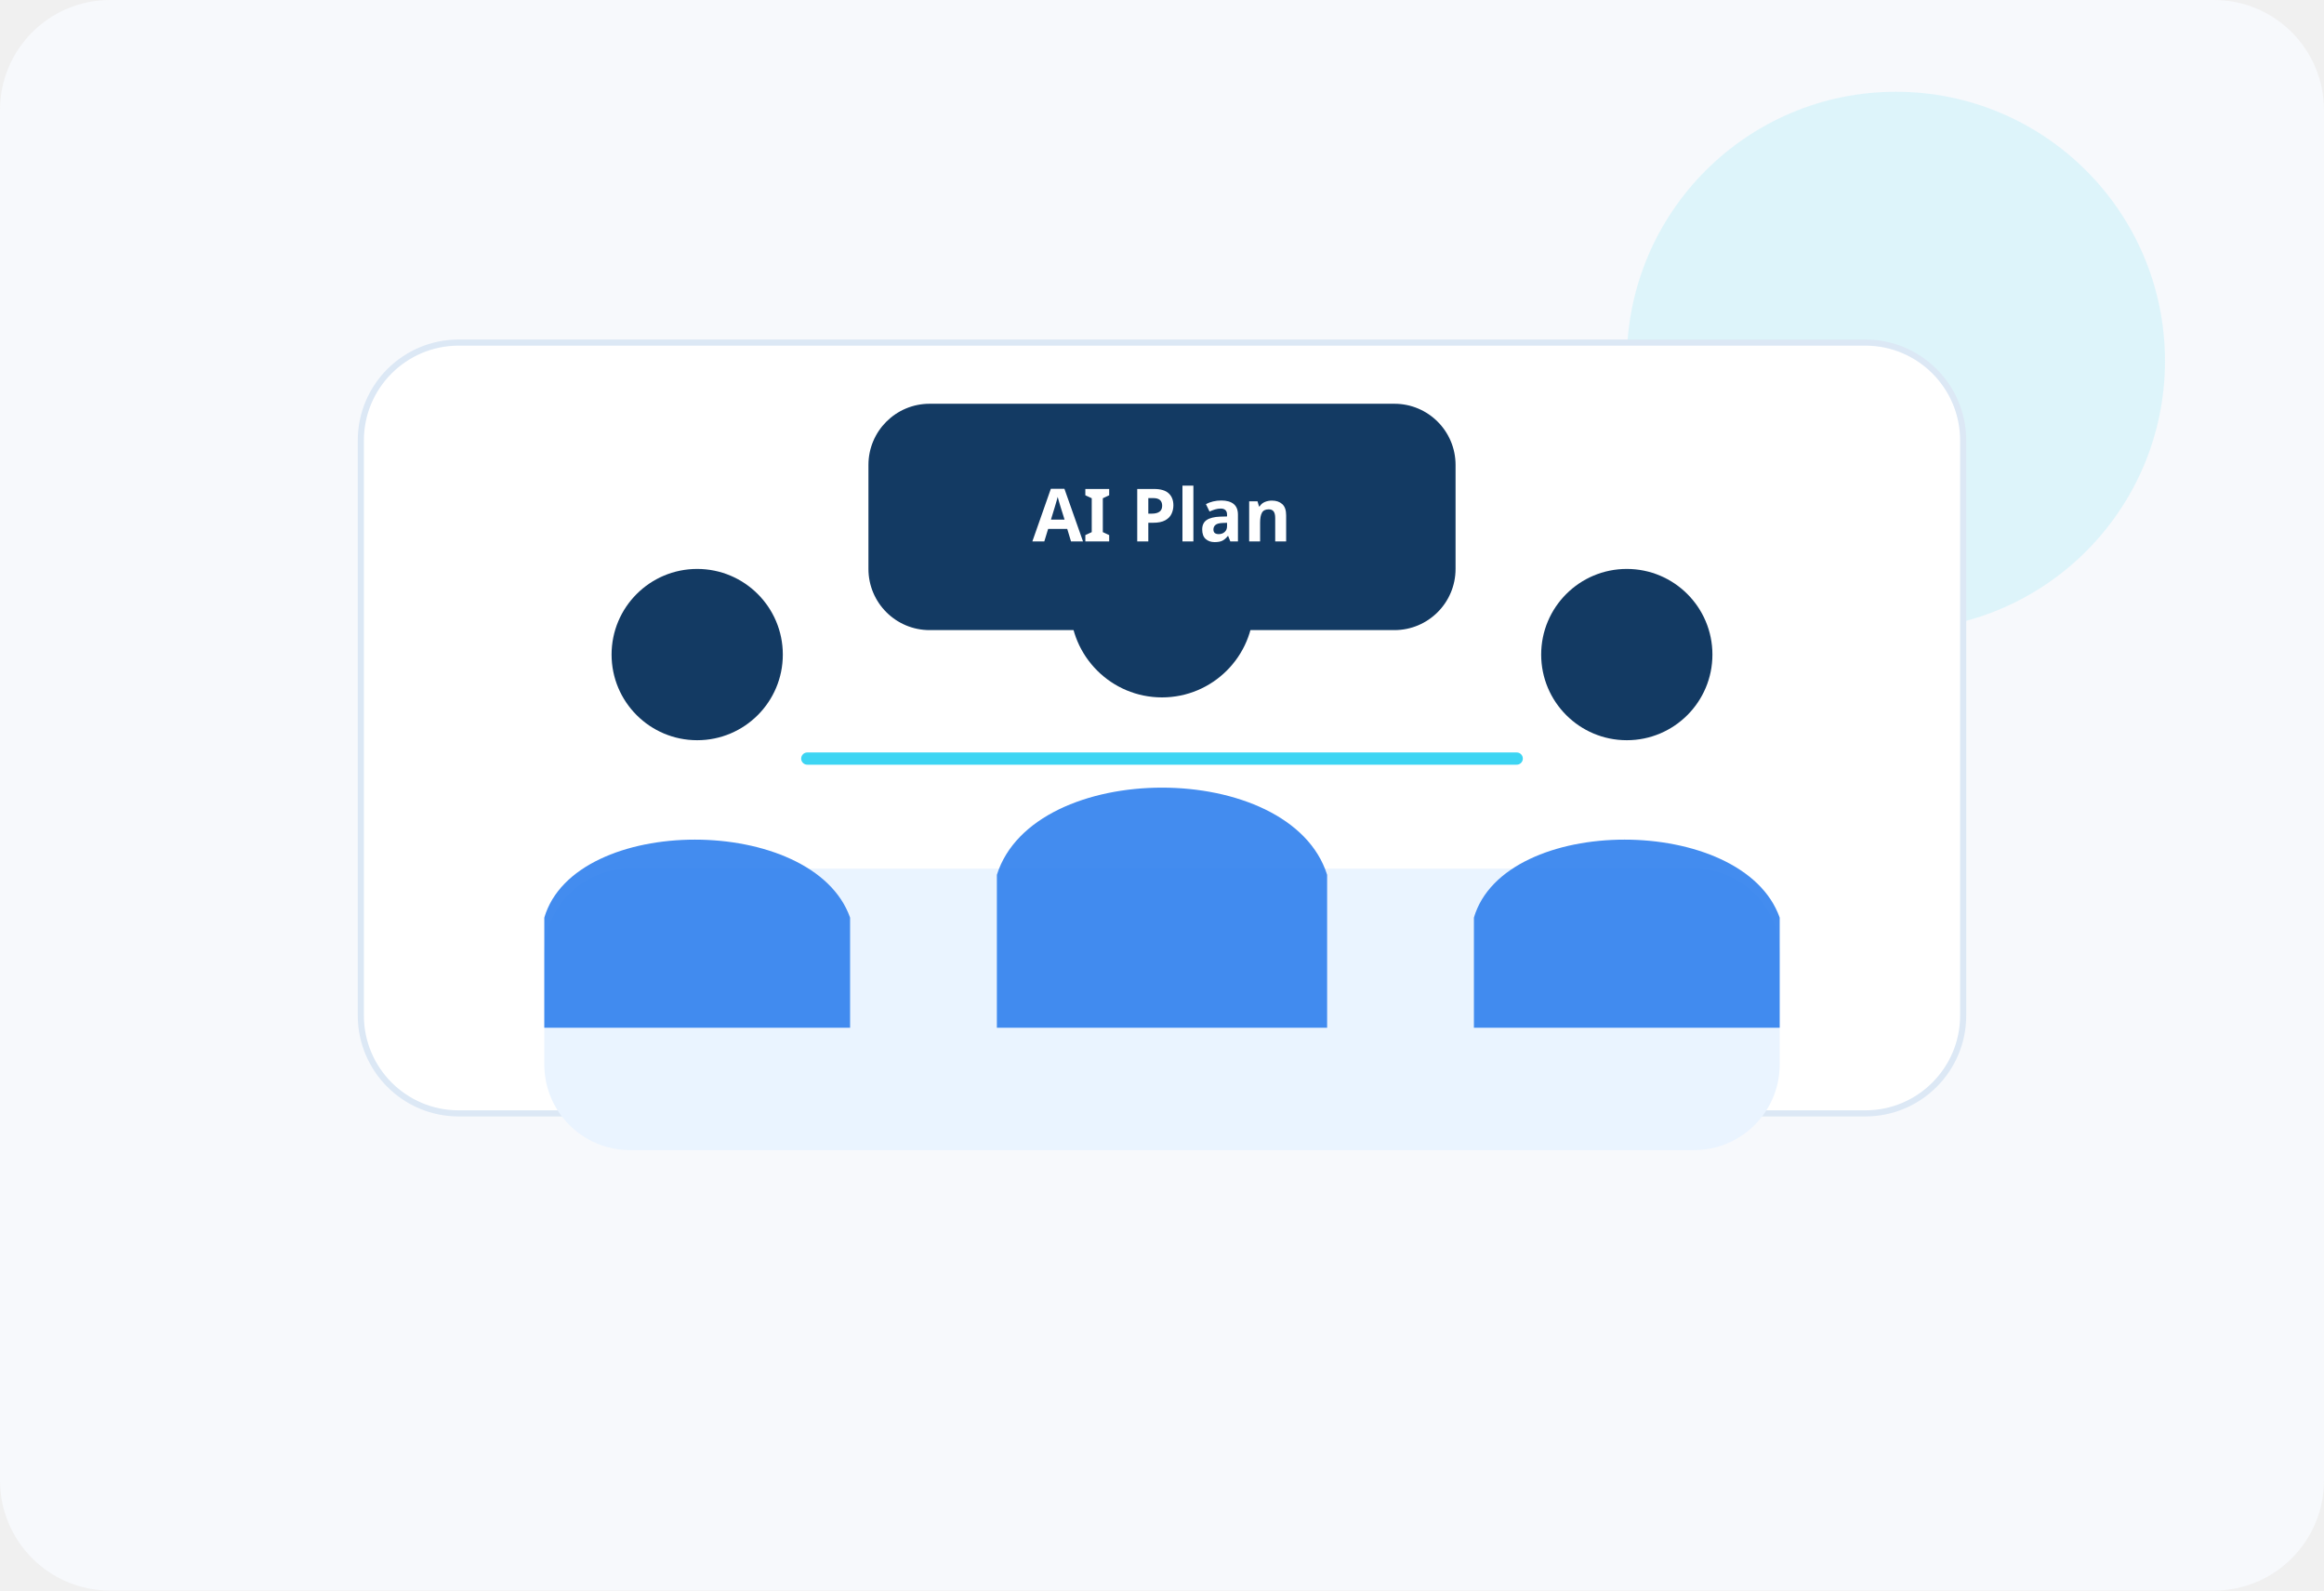
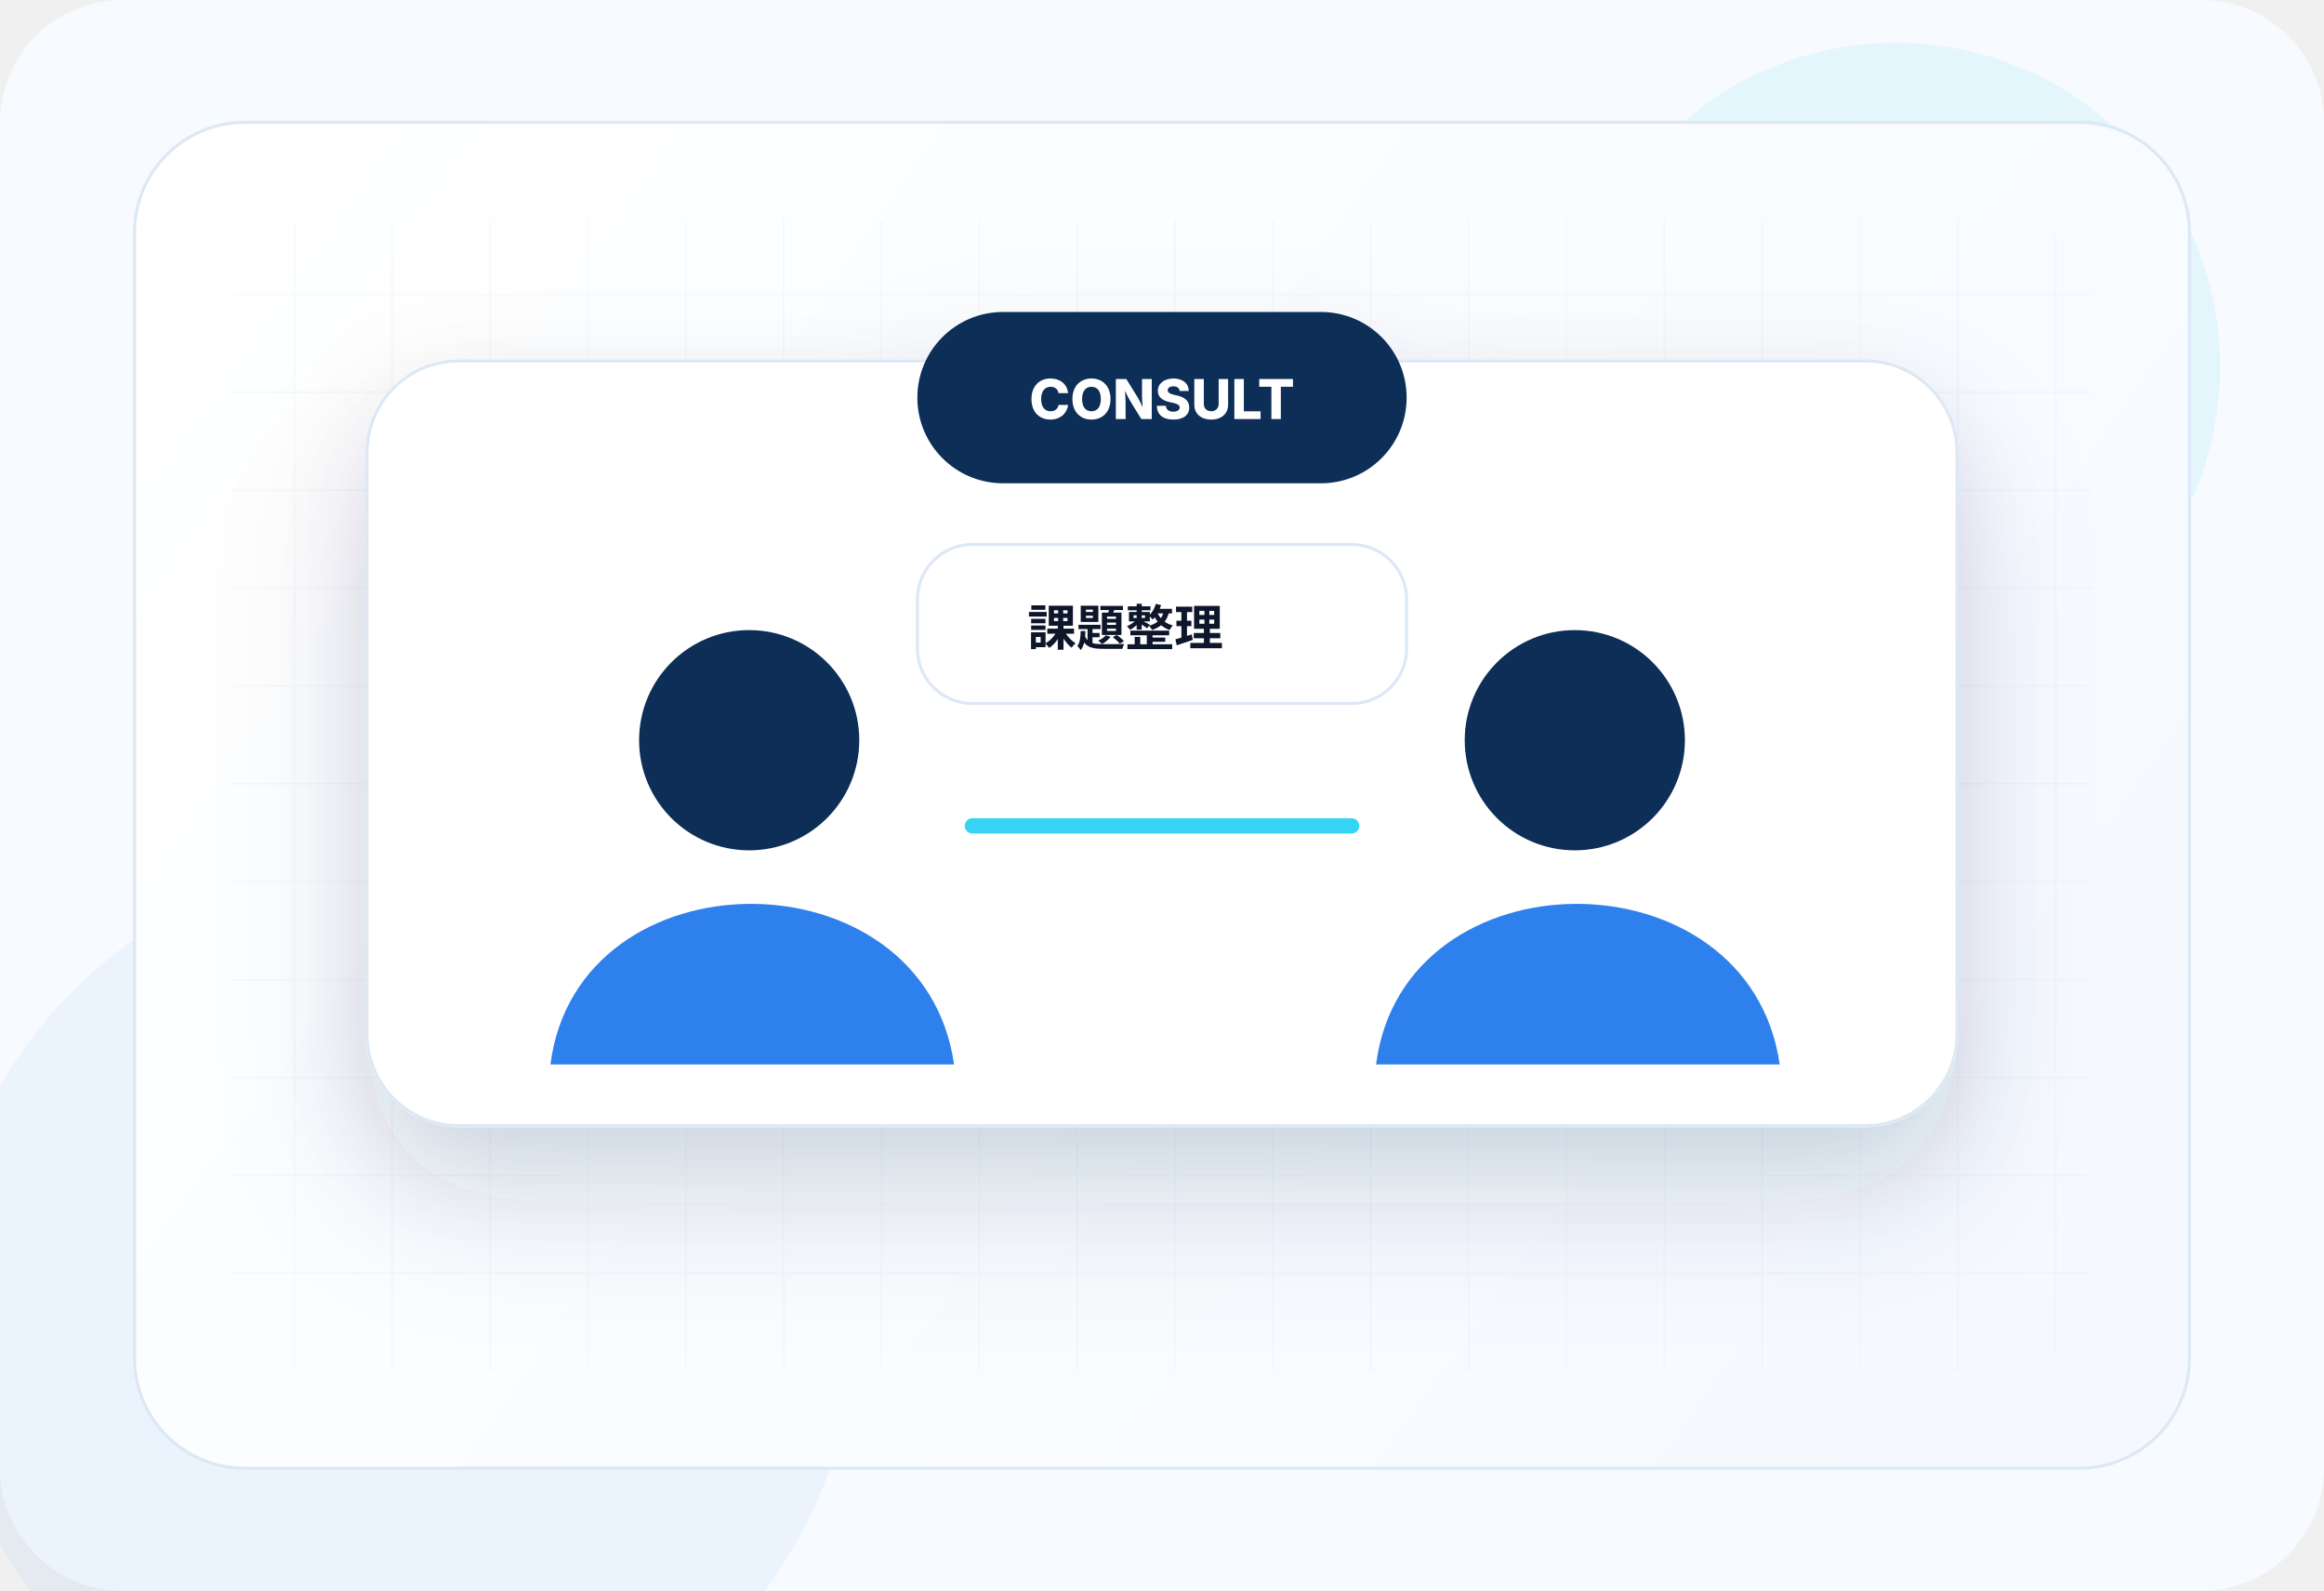
- <svg xmlns="http://www.w3.org/2000/svg" width="760" height="520" viewBox="0 0 760 520" role="img" aria-labelledby="title desc">
-   <rect width="760" height="520" rx="36" fill="#F7F9FC" />
-   <circle cx="620" cy="118" r="88" fill="#3DD5F3" opacity=".14" />
-   <rect x="118" y="112" width="524" height="252" rx="32" fill="#fff" stroke="#DCE8F5" stroke-width="2" />
-   <rect x="178" y="284" width="404" height="92" rx="28" fill="#EAF4FF" />
-   <g fill="#133A63">
-     <circle cx="228" cy="214" r="28" />
-     <circle cx="380" cy="198" r="30" />
-     <circle cx="532" cy="214" r="28" />
+ <svg xmlns="http://www.w3.org/2000/svg" width="760" height="520" viewBox="0 0 760 520" role="img" aria-labelledby="business-meeting-title business-meeting-desc">
+   <defs>
+     <linearGradient id="business-meeting-blue" x1="96" y1="70" x2="660" y2="456" gradientUnits="userSpaceOnUse">
+       <stop offset="0" stop-color="#0B2D57" />
+       <stop offset=".58" stop-color="#1F6FE5" />
+       <stop offset="1" stop-color="#34D4F4" />
+     </linearGradient>
+     <linearGradient id="business-meeting-surface" x1="80" y1="48" x2="680" y2="472" gradientUnits="userSpaceOnUse">
+       <stop offset="0" stop-color="#FFFFFF" />
+       <stop offset="1" stop-color="#F5F9FF" />
+     </linearGradient>
+     <filter id="business-meeting-shadow" x="-20%" y="-20%" width="140%" height="150%">
+       <feDropShadow dx="0" dy="24" stdDeviation="24" flood-color="#0B2D57" flood-opacity=".12" />
+     </filter>
+     <filter id="business-meeting-soft" x="-20%" y="-20%" width="140%" height="150%">
+       <feDropShadow dx="0" dy="12" stdDeviation="14" flood-color="#0B2D57" flood-opacity=".08" />
+     </filter>
+     <pattern id="business-meeting-grid" width="32" height="32" patternUnits="userSpaceOnUse">
+       <path d="M32 0H0v32" fill="none" stroke="#D7E5F5" stroke-width="1" opacity=".55" />
+     </pattern>
+   </defs>
+   <rect width="760" height="520" rx="40" fill="#F7FAFE" />
+   <circle cx="620" cy="120" r="106" fill="#78E0F2" opacity=".16" />
+   <circle cx="130" cy="430" r="150" fill="#2F80ED" opacity=".06" />
+   <rect x="44" y="40" width="672" height="440" rx="36" fill="url(#business-meeting-surface)" stroke="#DDE8F5" />
+   <rect x="76" y="72" width="608" height="376" rx="28" fill="url(#business-meeting-grid)" opacity=".45" />
+   <g filter="url(#business-meeting-shadow)">
+     <rect x="120" y="118" width="520" height="250" rx="30" fill="#FFFFFF" stroke="#DDE8F5" filter="url(#business-meeting-soft)" />
+     <rect x="300" y="102" width="160" height="56" rx="28" fill="#0B2D57" />
+     <text x="380.0" y="137.0" text-anchor="middle" font-family="Manrope, Inter, sans-serif" font-size="18" font-weight="800" fill="#FFFFFF">CONSULT</text>
+     <circle cx="245" cy="242" r="36" fill="#0B2D57" />
+     <path d="M180 348c9-70 122-70 132 0" fill="#2F80ED" />
+     <circle cx="515" cy="242" r="36" fill="#0B2D57" />
+     <path d="M450 348c9-70 122-70 132 0" fill="#2F80ED" />
+     <path d="M318 270L442 270" stroke="#34D4F4" stroke-width="5" stroke-linecap="round" />
+     <rect x="300" y="178" width="160" height="52" rx="18" fill="#FFFFFF" stroke="#DDE8F5" />
+     <text x="336" y="211" font-family="Noto Sans JP, Manrope, sans-serif" font-size="16" font-weight="800" fill="#0F172A">課題整理</text>
  </g>
-   <g fill="#2F80ED" opacity=".9">
-     <path d="M178 300c10-34 88-34 100 0v36H178Z" />
-     <path d="M326 286c12-38 96-38 108 0v50H326Z" />
-     <path d="M482 300c10-34 88-34 100 0v36H482Z" />
-   </g>
-   <rect x="284" y="132" width="192" height="74" rx="20" fill="#133A63" />
-   <text x="380" y="177" text-anchor="middle" font-family="Manrope,sans-serif" font-size="24" font-weight="900" fill="#fff">AI Plan</text>
-   <path d="M264 248h232" stroke="#3DD5F3" stroke-width="4" stroke-linecap="round" />
</svg>
